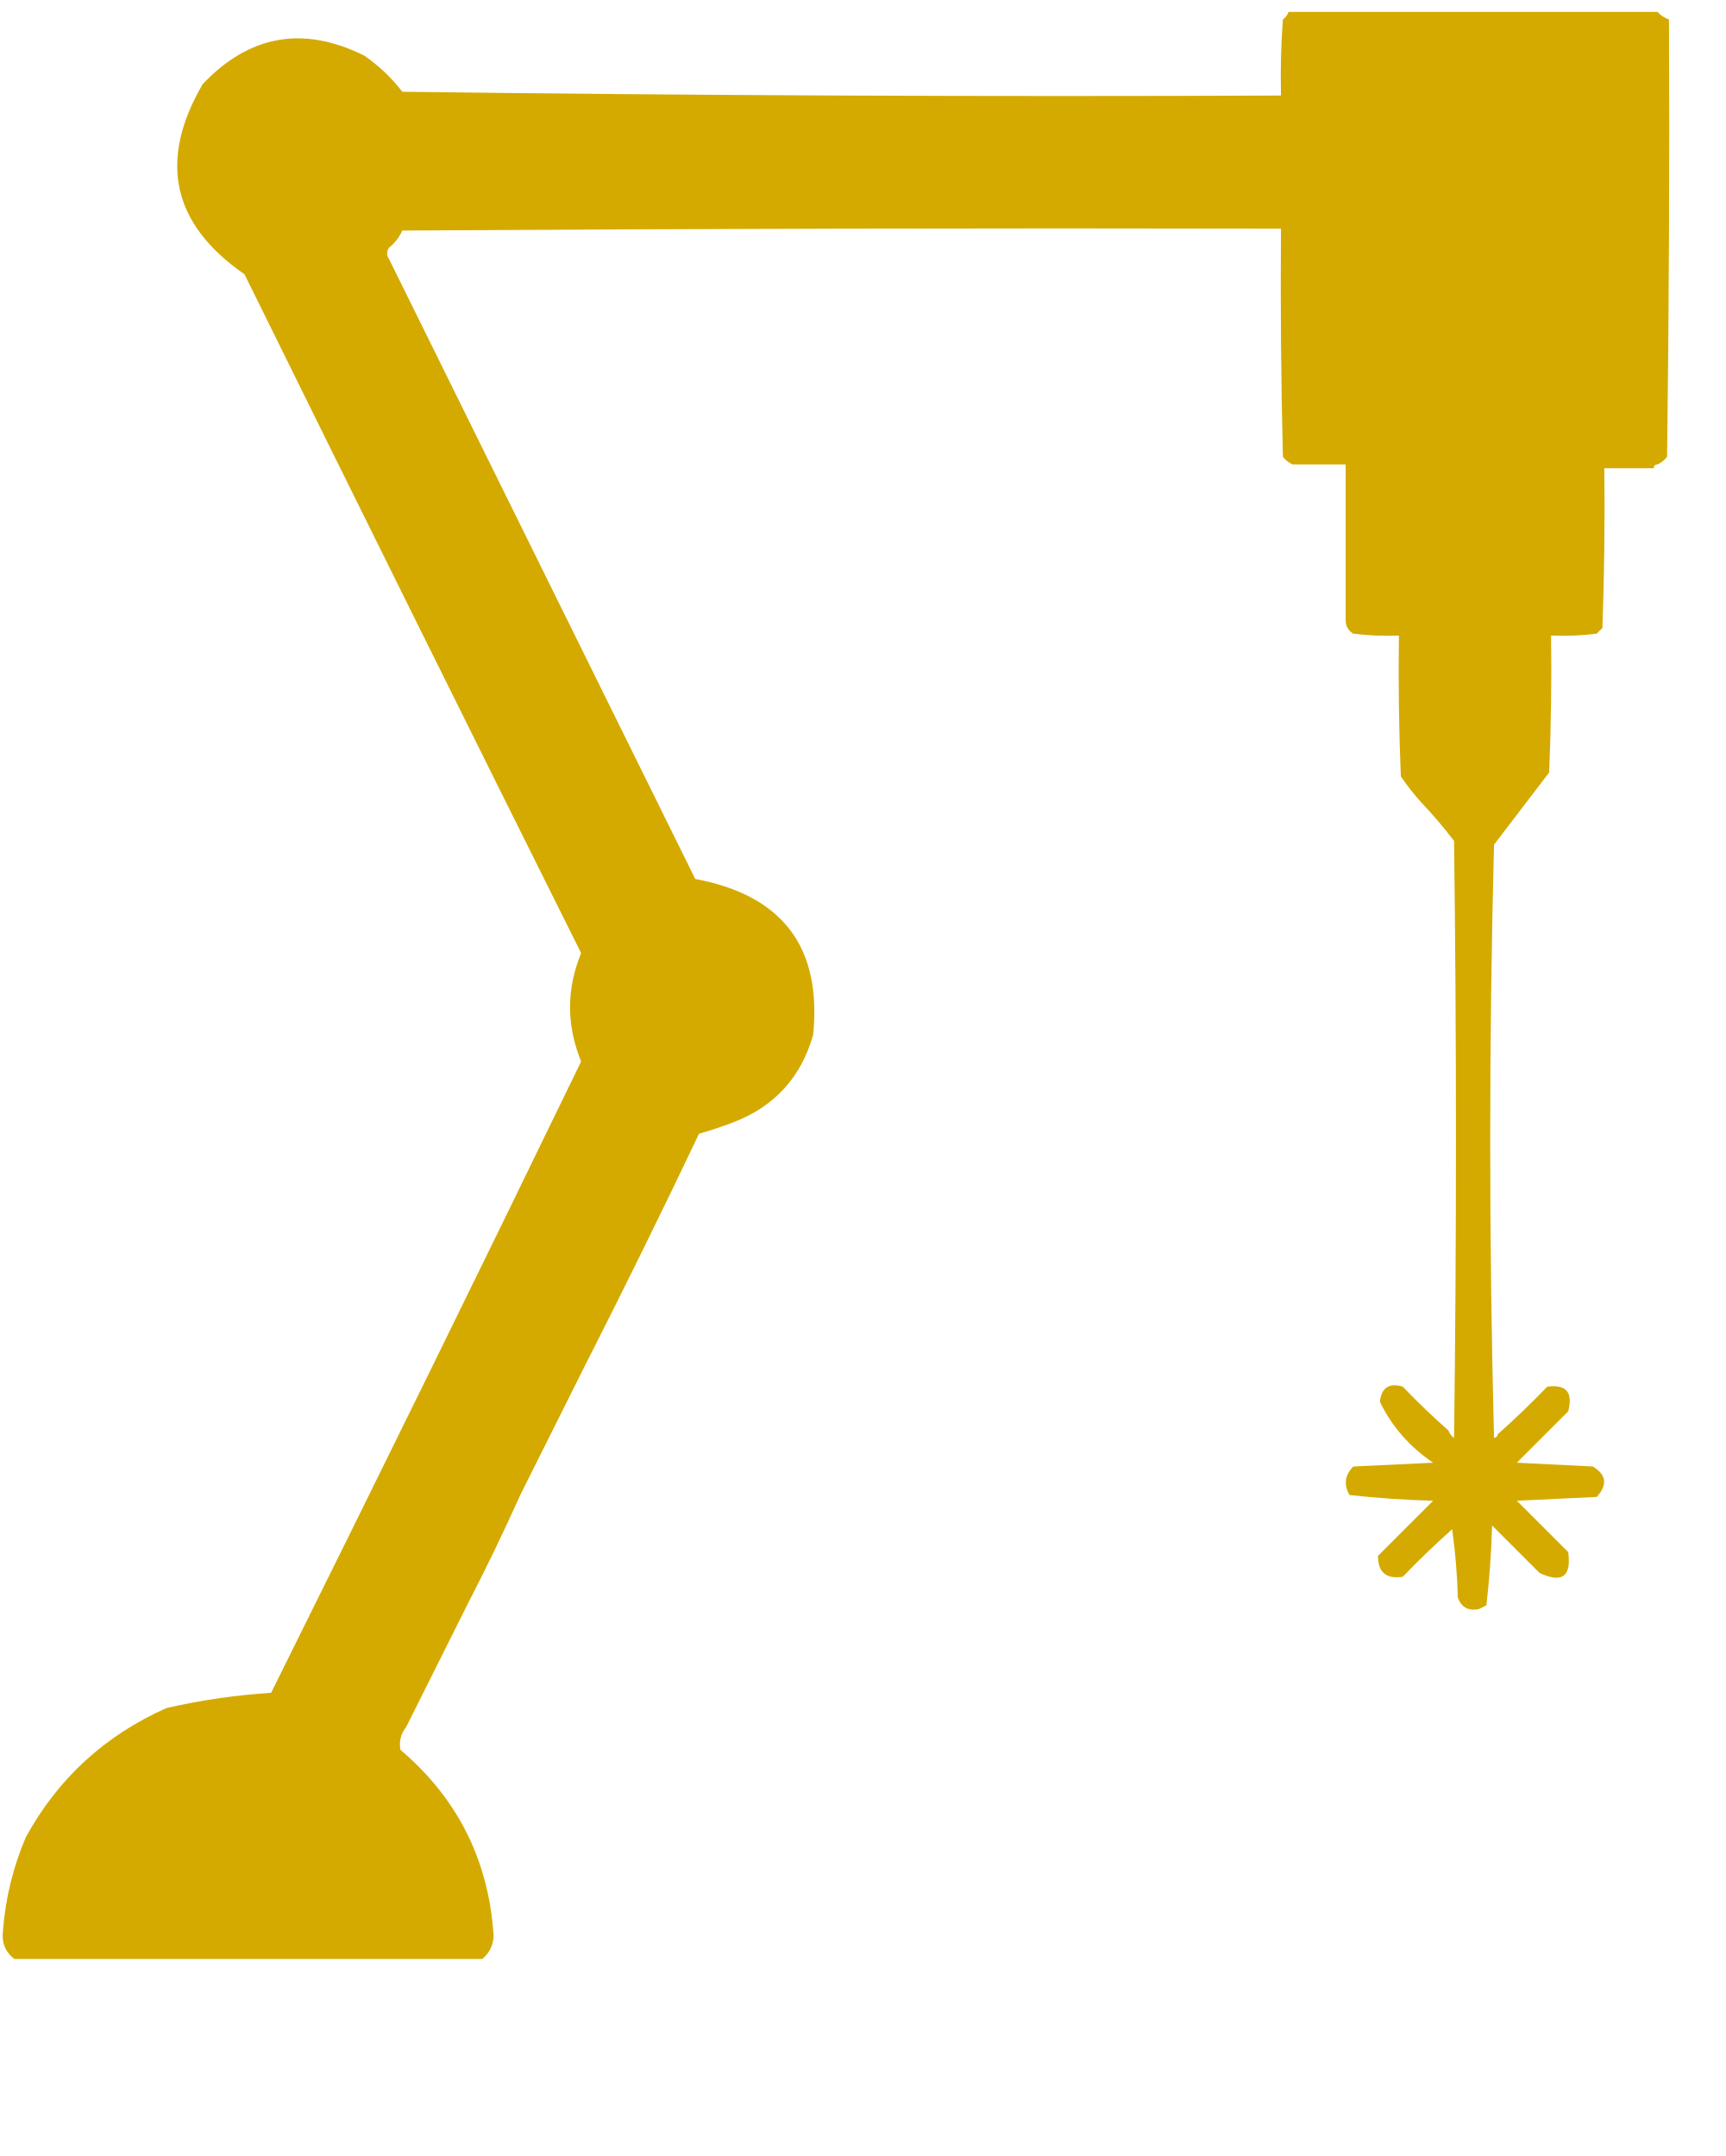
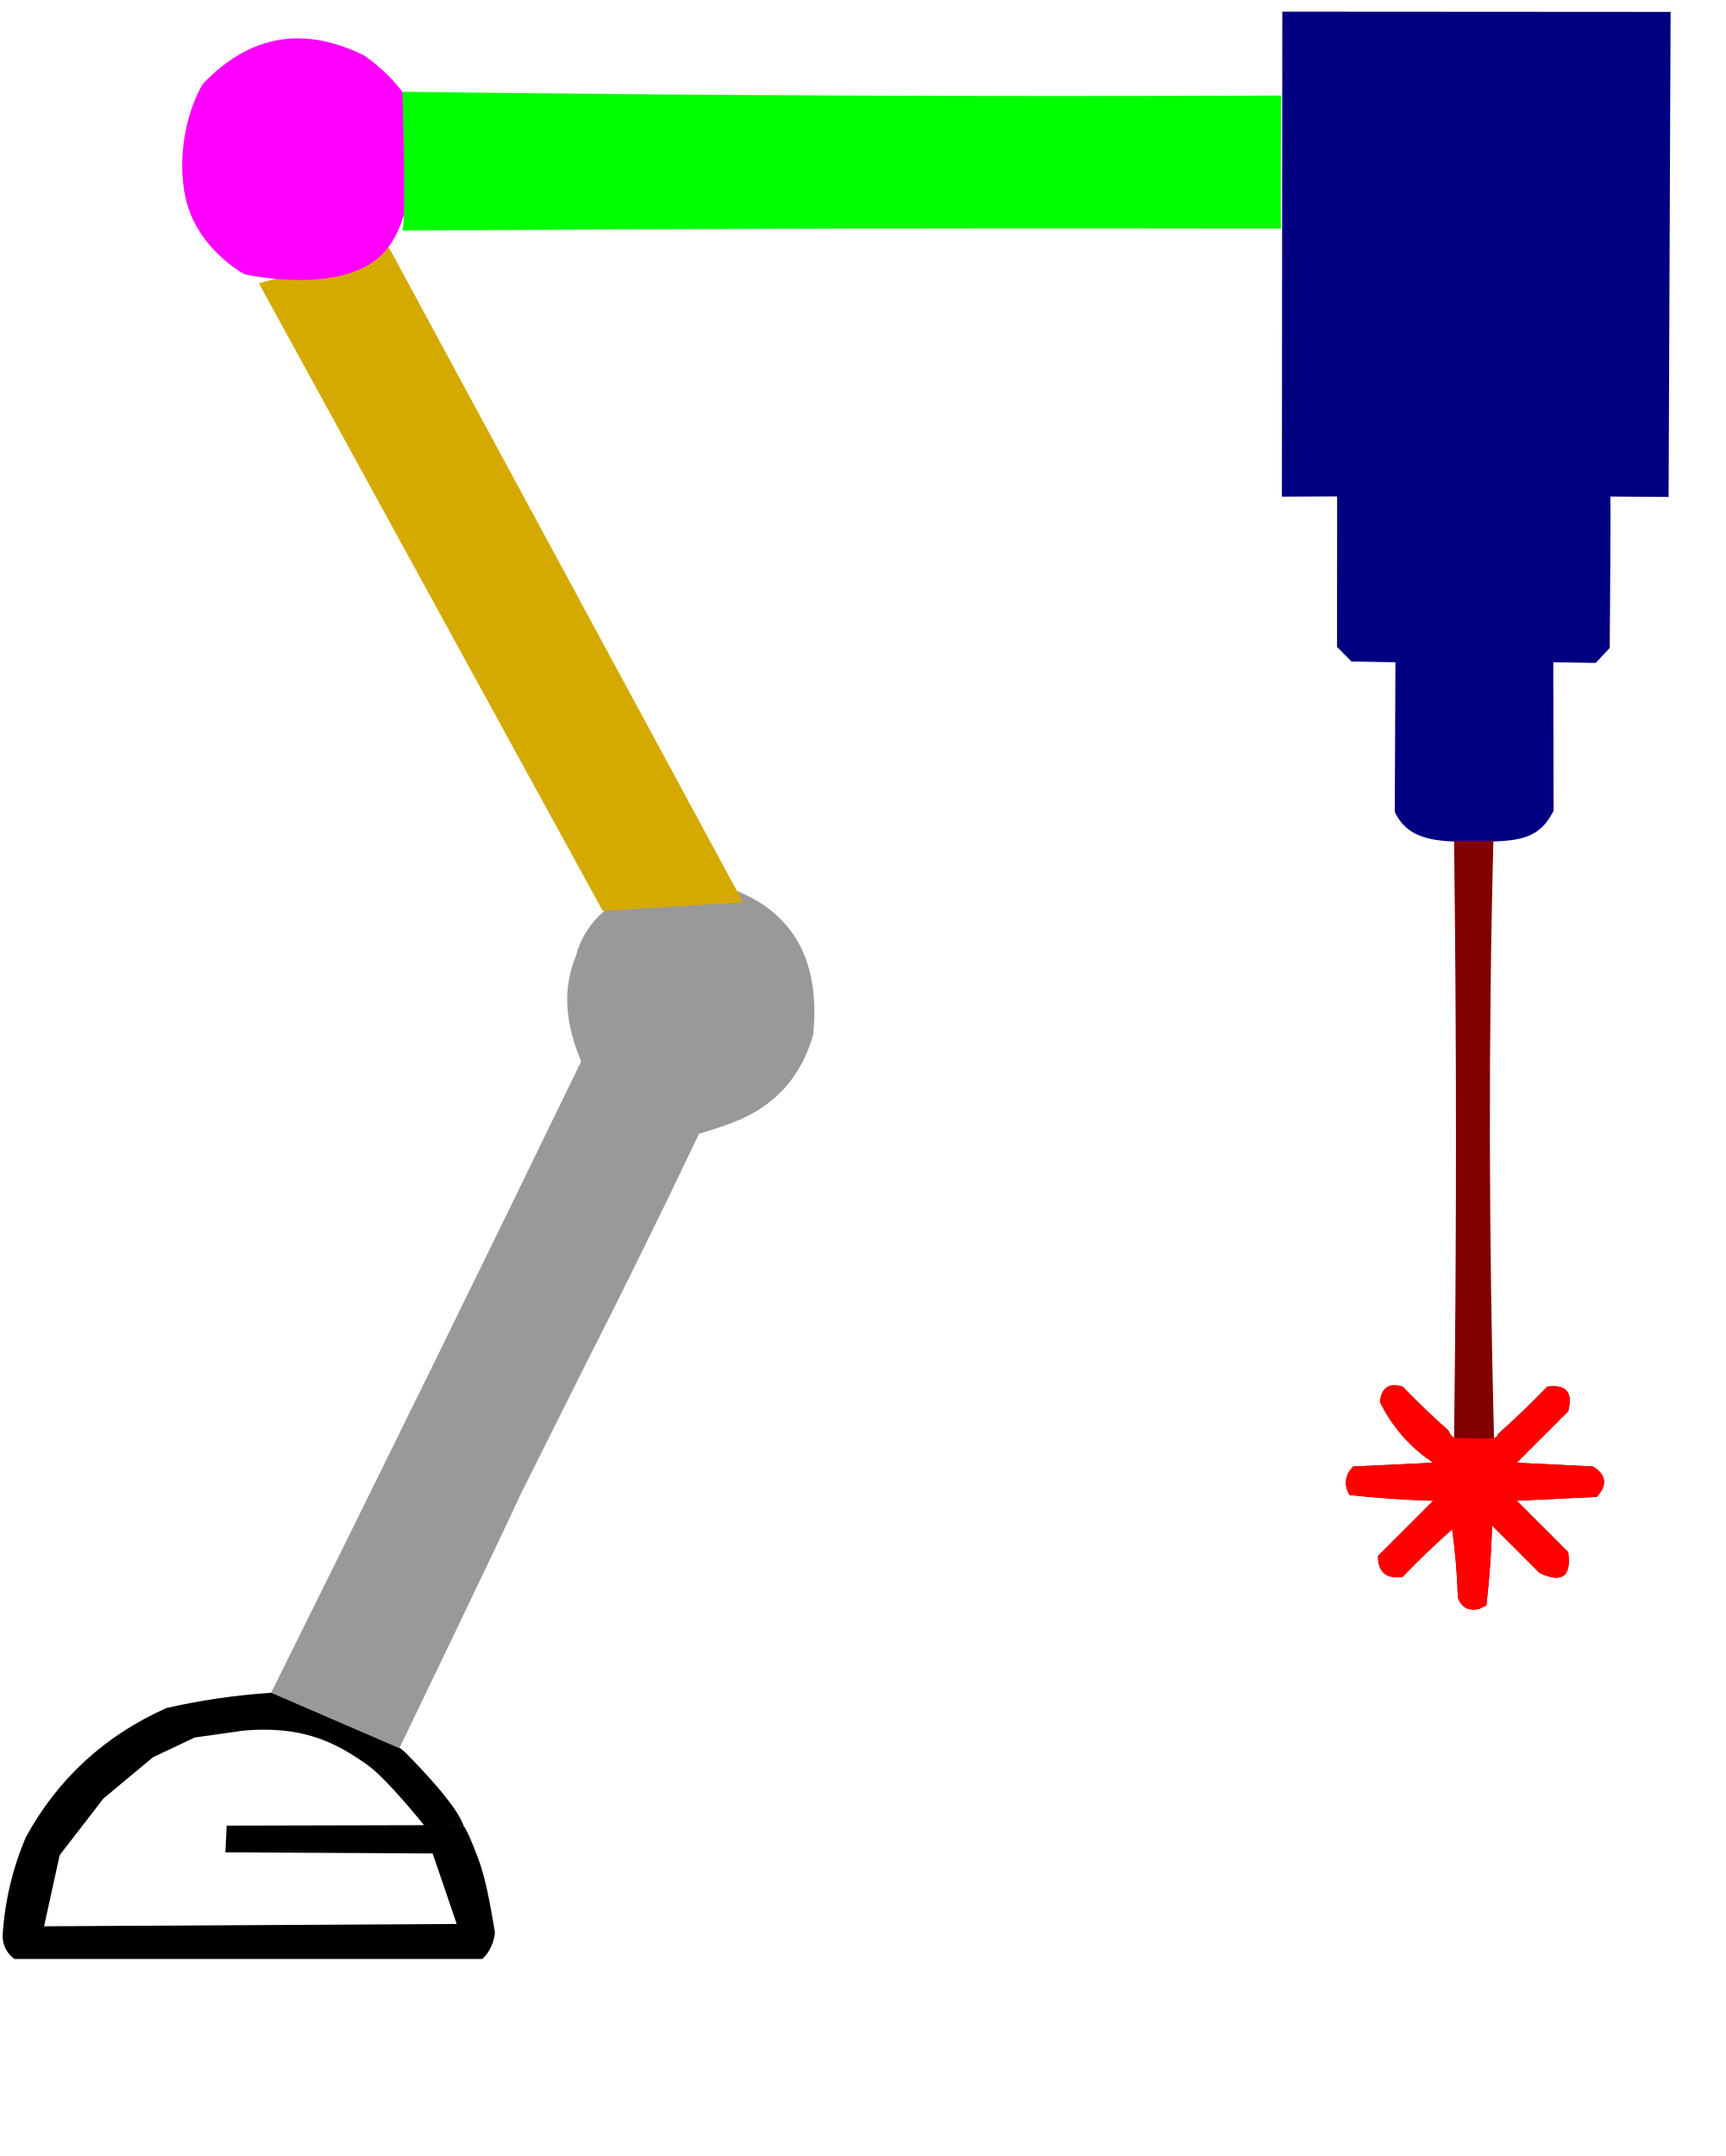
<svg xmlns="http://www.w3.org/2000/svg" viewBox="0 0 120 150" version="1.1" id="svg1">
-   <g id="g20" style="clip-rule:evenodd;fill:#d4aa00;fill-rule:evenodd;image-rendering:optimizeQuality;shape-rendering:geometricPrecision;text-rendering:geometricPrecision" transform="matrix(0.2645833,0,0,0.2645833,-63.4264,0.9590216)">
-     <path style="opacity:1;fill:#d4aa00" fill="#040404" d="m 578.5,-0.5 c 32.333,0 64.667,0 97,0 0.79,0.901 1.79,1.568 3,2 0.167,38.335 0,76.668 -0.5,115 -0.708,0.881 -1.542,1.547 -2.5,2 -0.667,0 -1,0.333 -1,1 -4.333,0 -8.667,0 -13,0 0.167,14.004 0,28.004 -0.5,42 -0.5,0.5 -1,1 -1.5,1.5 -3.986,0.499 -7.986,0.666 -12,0.5 0.167,12.005 0,24.005 -0.5,36 -4.842,6.363 -9.676,12.697 -14.5,19 -1.331,51.835 -1.331,103.835 0,156 0.607,-0.124 0.94,-0.457 1,-1 4.464,-3.963 8.798,-8.13 13,-12.5 4.996,-0.664 6.83,1.502 5.5,6.5 -4.5,4.5 -9,9 -13.5,13.5 6.667,0.333 13.333,0.667 20,1 3.565,2.178 3.899,4.844 1,8 -7,0.333 -14,0.667 -21,1 4.5,4.5 9,9 13.5,13.5 0.899,6.432 -1.601,8.265 -7.5,5.5 -4.167,-4.167 -8.333,-8.333 -12.5,-12.5 -0.203,7.079 -0.703,14.079 -1.5,21 -0.667,0.333 -1.333,0.667 -2,1 -2.738,0.535 -4.572,-0.465 -5.5,-3 -0.17,-6.028 -0.67,-12.028 -1.5,-18 -4.485,3.985 -8.818,8.151 -13,12.5 -4.35,0.645 -6.517,-1.188 -6.5,-5.5 4.833,-4.833 9.667,-9.667 14.5,-14.5 -7.412,-0.201 -14.746,-0.701 -22,-1.5 -1.548,-2.758 -1.215,-5.258 1,-7.5 7,-0.333 14,-0.667 21,-1 -6.15,-4.143 -10.817,-9.476 -14,-16 0.405,-3.739 2.405,-5.073 6,-4 3.869,4.037 7.869,7.87 12,11.5 0.283,0.789 0.783,1.456 1.5,2 0.667,-52.333 0.667,-104.667 0,-157 -2.669,-3.5 -5.502,-6.833 -8.5,-10 -2,-2.171 -3.834,-4.504 -5.5,-7 -0.5,-12.329 -0.667,-24.662 -0.5,-37 -4.014,0.166 -8.014,-0.001 -12,-0.5 -1.323,-0.816 -1.989,-1.983 -2,-3.5 0,-13.667 0,-27.333 0,-41 -4.667,0 -9.333,0 -14,0 -0.958,-0.453 -1.792,-1.119 -2.5,-2 -0.5,-19.997 -0.667,-39.997 -0.5,-60 -77.001,-0.167 -154.001,0 -231,0.5 -0.804,1.771 -1.971,3.271 -3.5,4.5 -0.667,1 -0.667,2 0,3 26.833,54.333 53.667,108.667 80.5,163 22.983,4.295 33.317,17.962 31,41 -3.172,11.171 -10.172,18.838 -21,23 -2.93,1.123 -5.93,2.123 -9,3 -9.742,20.483 -19.742,40.816 -30,61 -5.667,11.333 -11.333,22.667 -17,34 -4.394,9.789 -9.061,19.455 -14,29 -5.333,10.667 -10.667,21.333 -16,32 -1.409,1.805 -1.909,3.805 -1.5,6 15.076,12.818 23.242,29.152 24.5,49 -0.128,2.455 -1.128,4.455 -3,6 -41,0 -82,0 -123,0 -2.394,-1.832 -3.394,-4.332 -3,-7.5 0.672,-8.519 2.672,-16.686 6,-24.5 8.421,-15.415 20.755,-26.748 37,-34 9.099,-2.064 18.266,-3.397 27.5,-4 27.441,-55.216 54.608,-110.549 81.5,-166 -3.882,-9.566 -3.882,-19.066 0,-28.5 C 362.872,187.577 333.372,128.077 304,68.5 284.955,55.322 281.288,38.656 293,18.5 305.299,5.545 319.466,3.045 335.5,11 c 3.814,2.647 7.147,5.813 10,9.5 76.997,1 153.997,1.333 231,1 -0.166,-6.675 0,-13.342 0.5,-20 0.717,-0.544 1.217,-1.211 1.5,-2 z" id="path20" />
+   <defs id="defs1" />
+   <g id="g8" style="clip-rule:evenodd;display:inline;fill:#d4aa00;fill-rule:evenodd;image-rendering:optimizeQuality;shape-rendering:geometricPrecision;text-rendering:geometricPrecision" transform="matrix(0.2645833,0,0,0.2645833,-63.4264,0.9590216)">
+     <path style="display:inline;opacity:1;fill:#000000" fill="#040404" d="m 361.653,476.527 -10.474,-0.228 c 0,0 -9.731,-12.21 -14.842,-15.816 -3.705,-2.614 -7.582,-5.081 -12.329,-6.813 -5.319,-1.942 -11.729,-2.96 -20.207,-2.228 0,0 -12.879,1.814 -12.882,1.815 l -11.005,5.21 -13.035,10.874 -11.471,14.861 -4.098,18.701 108.487,-0.616 -6.336,-18.534 -54.487,-0.291 0.342,-7.03 52.084,-0.116 9.995,0.187 c 0,0 0.463,-1.057 4.19,8.981 2.334,6.287 3.631,15.772 4.254,18.942 -0.128,2.455 -1.468,5.531 -3.34,7.076 h -123 c -2.394,-1.832 -3.394,-4.332 -3,-7.5 0.672,-8.519 2.672,-16.686 6,-24.5 8.421,-15.415 20.755,-26.748 37,-34 9.099,-2.064 18.266,-3.397 27.5,-4 5.533,0.451 13.051,1.086 17.726,4.056 l 9.334,5.026 8.112,6.492 c 14.227,14.401 15.003,18.51 15.48,19.453 z" id="path8" />
+   </g>
+   <g id="g1" style="clip-rule:evenodd;display:inline;fill:#d4aa00;fill-rule:evenodd;image-rendering:optimizeQuality;shape-rendering:geometricPrecision;text-rendering:geometricPrecision" transform="matrix(0.2645833,0,0,0.2645833,-63.4264,0.9590216)">
+     <path style="display:inline;opacity:1;fill:#999999" fill="#040404" d="m 423.5,294.5 c -9.742,20.483 -19.742,40.816 -30,61 -5.667,11.333 -11.333,22.667 -17,34 -4.394,9.789 -31.789,66.582 -31.789,66.582 L 311,441.5 c 27.441,-55.216 54.608,-110.549 81.5,-166 0.127,-0.88 31,19 31,19 z" id="path1" />
+   </g>
+   <g id="g2" style="clip-rule:evenodd;display:inline;fill:#d4aa00;fill-rule:evenodd;image-rendering:optimizeQuality;shape-rendering:geometricPrecision;text-rendering:geometricPrecision" transform="matrix(0.2645833,0,0,0.2645833,-63.4264,0.9590216)">
+     <path style="opacity:1;fill:#999999" fill="#040404" d="m 422.5,227.5 c 22.983,4.295 33.317,17.962 31,41 -3.172,11.171 -10.172,18.838 -21,23 -2.93,1.123 -5.93,2.123 -9,3 l -31,-19 c -3.882,-9.566 -5.218,-18.398 -1.336,-27.832 C 396.346,228.036 422.5,227.5 422.5,227.5 Z" id="path2" />
+   </g>
+   <g id="g3" style="clip-rule:evenodd;display:inline;fill:#d4aa00;fill-rule:evenodd;image-rendering:optimizeQuality;shape-rendering:geometricPrecision;text-rendering:geometricPrecision" transform="matrix(0.2645833,0,0,0.2645833,-63.4264,0.9590216)">
+     <path style="opacity:1;fill:#d4aa00" fill="#040404" d="M 342,61.5 435.071,233.634 398.177,235.898 307.78,70.862 Z" id="path3" />
+   </g>
+   <g id="g4" style="clip-rule:evenodd;display:inline;fill:#d4aa00;fill-rule:evenodd;image-rendering:optimizeQuality;shape-rendering:geometricPrecision;text-rendering:geometricPrecision" transform="matrix(0.2645833,0,0,0.2645833,-63.4264,0.9590216)">
+     <path style="display:inline;opacity:1;fill:#ff00ff" fill="#040404" d="m 304,68.5 c 0,0 -9.954,-5.279 -14.204,-15.902 C 285.895,42.847 287.395,28.146 293,18.5 305.299,5.545 319.466,3.045 335.5,11 c 3.814,2.647 7.147,5.813 10,9.5 2.414,4.163 5.683,31.803 -5.324,42.786 C 329.223,74.216 304,68.5 304,68.5 Z" id="path4" />
+   </g>
+   <g id="g5" style="clip-rule:evenodd;display:inline;fill:#d4aa00;fill-rule:evenodd;image-rendering:optimizeQuality;shape-rendering:geometricPrecision;text-rendering:geometricPrecision" transform="matrix(0.2645833,0,0,0.2645833,-63.4264,0.9590216)">
+     <path style="display:inline;opacity:1;fill:#00ff00" fill="#040404" d="m 576.5,56.5 c -77.001,-0.167 -154.001,0 -231,0.5 1.057,-3.136 0,-36.5 0,-36.5 76.997,1 153.997,1.333 231,1 0,0 -0.167,34.924 0,35 z" id="path5" />
+   </g>
+   <g id="g6" style="clip-rule:evenodd;display:inline;fill:#d4aa00;fill-rule:evenodd;image-rendering:optimizeQuality;shape-rendering:geometricPrecision;text-rendering:geometricPrecision" transform="matrix(0.2645833,0,0,0.2773127,-63.4264,0.966138)">
+     <path style="display:inline;opacity:1;fill:#000080" fill="#040404" d="M 576.846,-0.559 678.925,-0.5 l -0.526,121.695 -15.313,-0.108 c 0.167,-0.027 -0.166,37.991 -0.166,37.991 l -3.671,3.755 -11.165,-0.168 0.085,37.253 c -4.011,7.53 -9.442,7.649 -20.889,7.833 -10.287,-0.051 -17.223,-0.447 -20.867,-7.501 l 0.168,-37.585 -11.55,-0.19 -3.797,-3.671 0.025,-37.755 -14.522,0.064 z" id="path6" />
+   </g>
+   <g id="g7" style="clip-rule:evenodd;display:inline;fill:#d4aa00;fill-rule:evenodd;image-rendering:optimizeQuality;shape-rendering:geometricPrecision;text-rendering:geometricPrecision" transform="matrix(0.2645833,0,0,0.2645833,-63.4264,0.9590216)">
+     <path style="display:inline;opacity:1;fill:#800000" fill="#040404" d="m 632.333,217.498 c -1.331,51.835 -1.164,104.837 0.167,157.002 0.607,-0.124 0.94,-0.457 1,-1 4.464,-3.963 8.798,-8.13 13,-12.5 4.996,-0.664 6.83,1.502 5.5,6.5 L 638.5,381 c 6.667,0.333 13.333,0.667 20,1 3.565,2.178 3.899,4.844 1,8 -7,0.333 -14,0.667 -21,1 l 13.5,13.5 c 0.899,6.432 -1.601,8.265 -7.5,5.5 L 632,397.5 c -0.203,7.079 -0.703,14.079 -1.5,21 -0.667,0.333 -1.333,0.667 -2,1 -2.738,0.535 -4.572,-0.465 -5.5,-3 -0.17,-6.028 -0.67,-12.028 -1.5,-18 -4.485,3.985 -8.818,8.151 -13,12.5 -4.35,0.645 -6.517,-1.188 -6.5,-5.5 L 616.5,391 c -7.412,-0.201 -14.746,-0.701 -22,-1.5 -1.548,-2.758 -1.215,-5.258 1,-7.5 7,-0.333 14,-0.667 21,-1 -6.15,-4.143 -10.817,-9.476 -14,-16 0.405,-3.739 2.405,-5.073 6,-4 3.869,4.037 7.869,7.87 12,11.5 0.283,0.789 0.783,1.456 1.5,2 0.667,-52.333 0.667,-104.667 0,-157 z" id="path7" />
+   </g>
+   <g id="g20" style="clip-rule:evenodd;display:inline;fill:#d4aa00;fill-rule:evenodd;image-rendering:optimizeQuality;shape-rendering:geometricPrecision;text-rendering:geometricPrecision" transform="matrix(0.2645833,0,0,0.2645833,-63.4264,0.9590216)">
+     <path style="display:inline;opacity:1;fill:#ff0000" fill="#040404" d="m 632.5,374.5 c 0.607,-0.124 0.94,-0.457 1,-1 4.464,-3.963 8.798,-8.13 13,-12.5 4.996,-0.664 6.83,1.502 5.5,6.5 L 638.5,381 c 6.667,0.333 13.333,0.667 20,1 3.565,2.178 3.899,4.844 1,8 -7,0.333 -14,0.667 -21,1 l 13.5,13.5 c 0.899,6.432 -1.601,8.265 -7.5,5.5 L 632,397.5 c -0.203,7.079 -0.703,14.079 -1.5,21 -0.667,0.333 -1.333,0.667 -2,1 -2.738,0.535 -4.572,-0.465 -5.5,-3 -0.17,-6.028 -0.67,-12.028 -1.5,-18 -4.485,3.985 -8.818,8.151 -13,12.5 -4.35,0.645 -6.517,-1.188 -6.5,-5.5 L 616.5,391 c -7.412,-0.201 -14.746,-0.701 -22,-1.5 -1.548,-2.758 -1.215,-5.258 1,-7.5 7,-0.333 14,-0.667 21,-1 -6.15,-4.143 -10.817,-9.476 -14,-16 0.405,-3.739 2.405,-5.073 6,-4 3.869,4.037 7.869,7.87 12,11.5 0.283,0.789 0.783,1.456 1.5,2 0,0 10.586,0.276 10.5,0 z" id="path20" />
  </g>
</svg>
